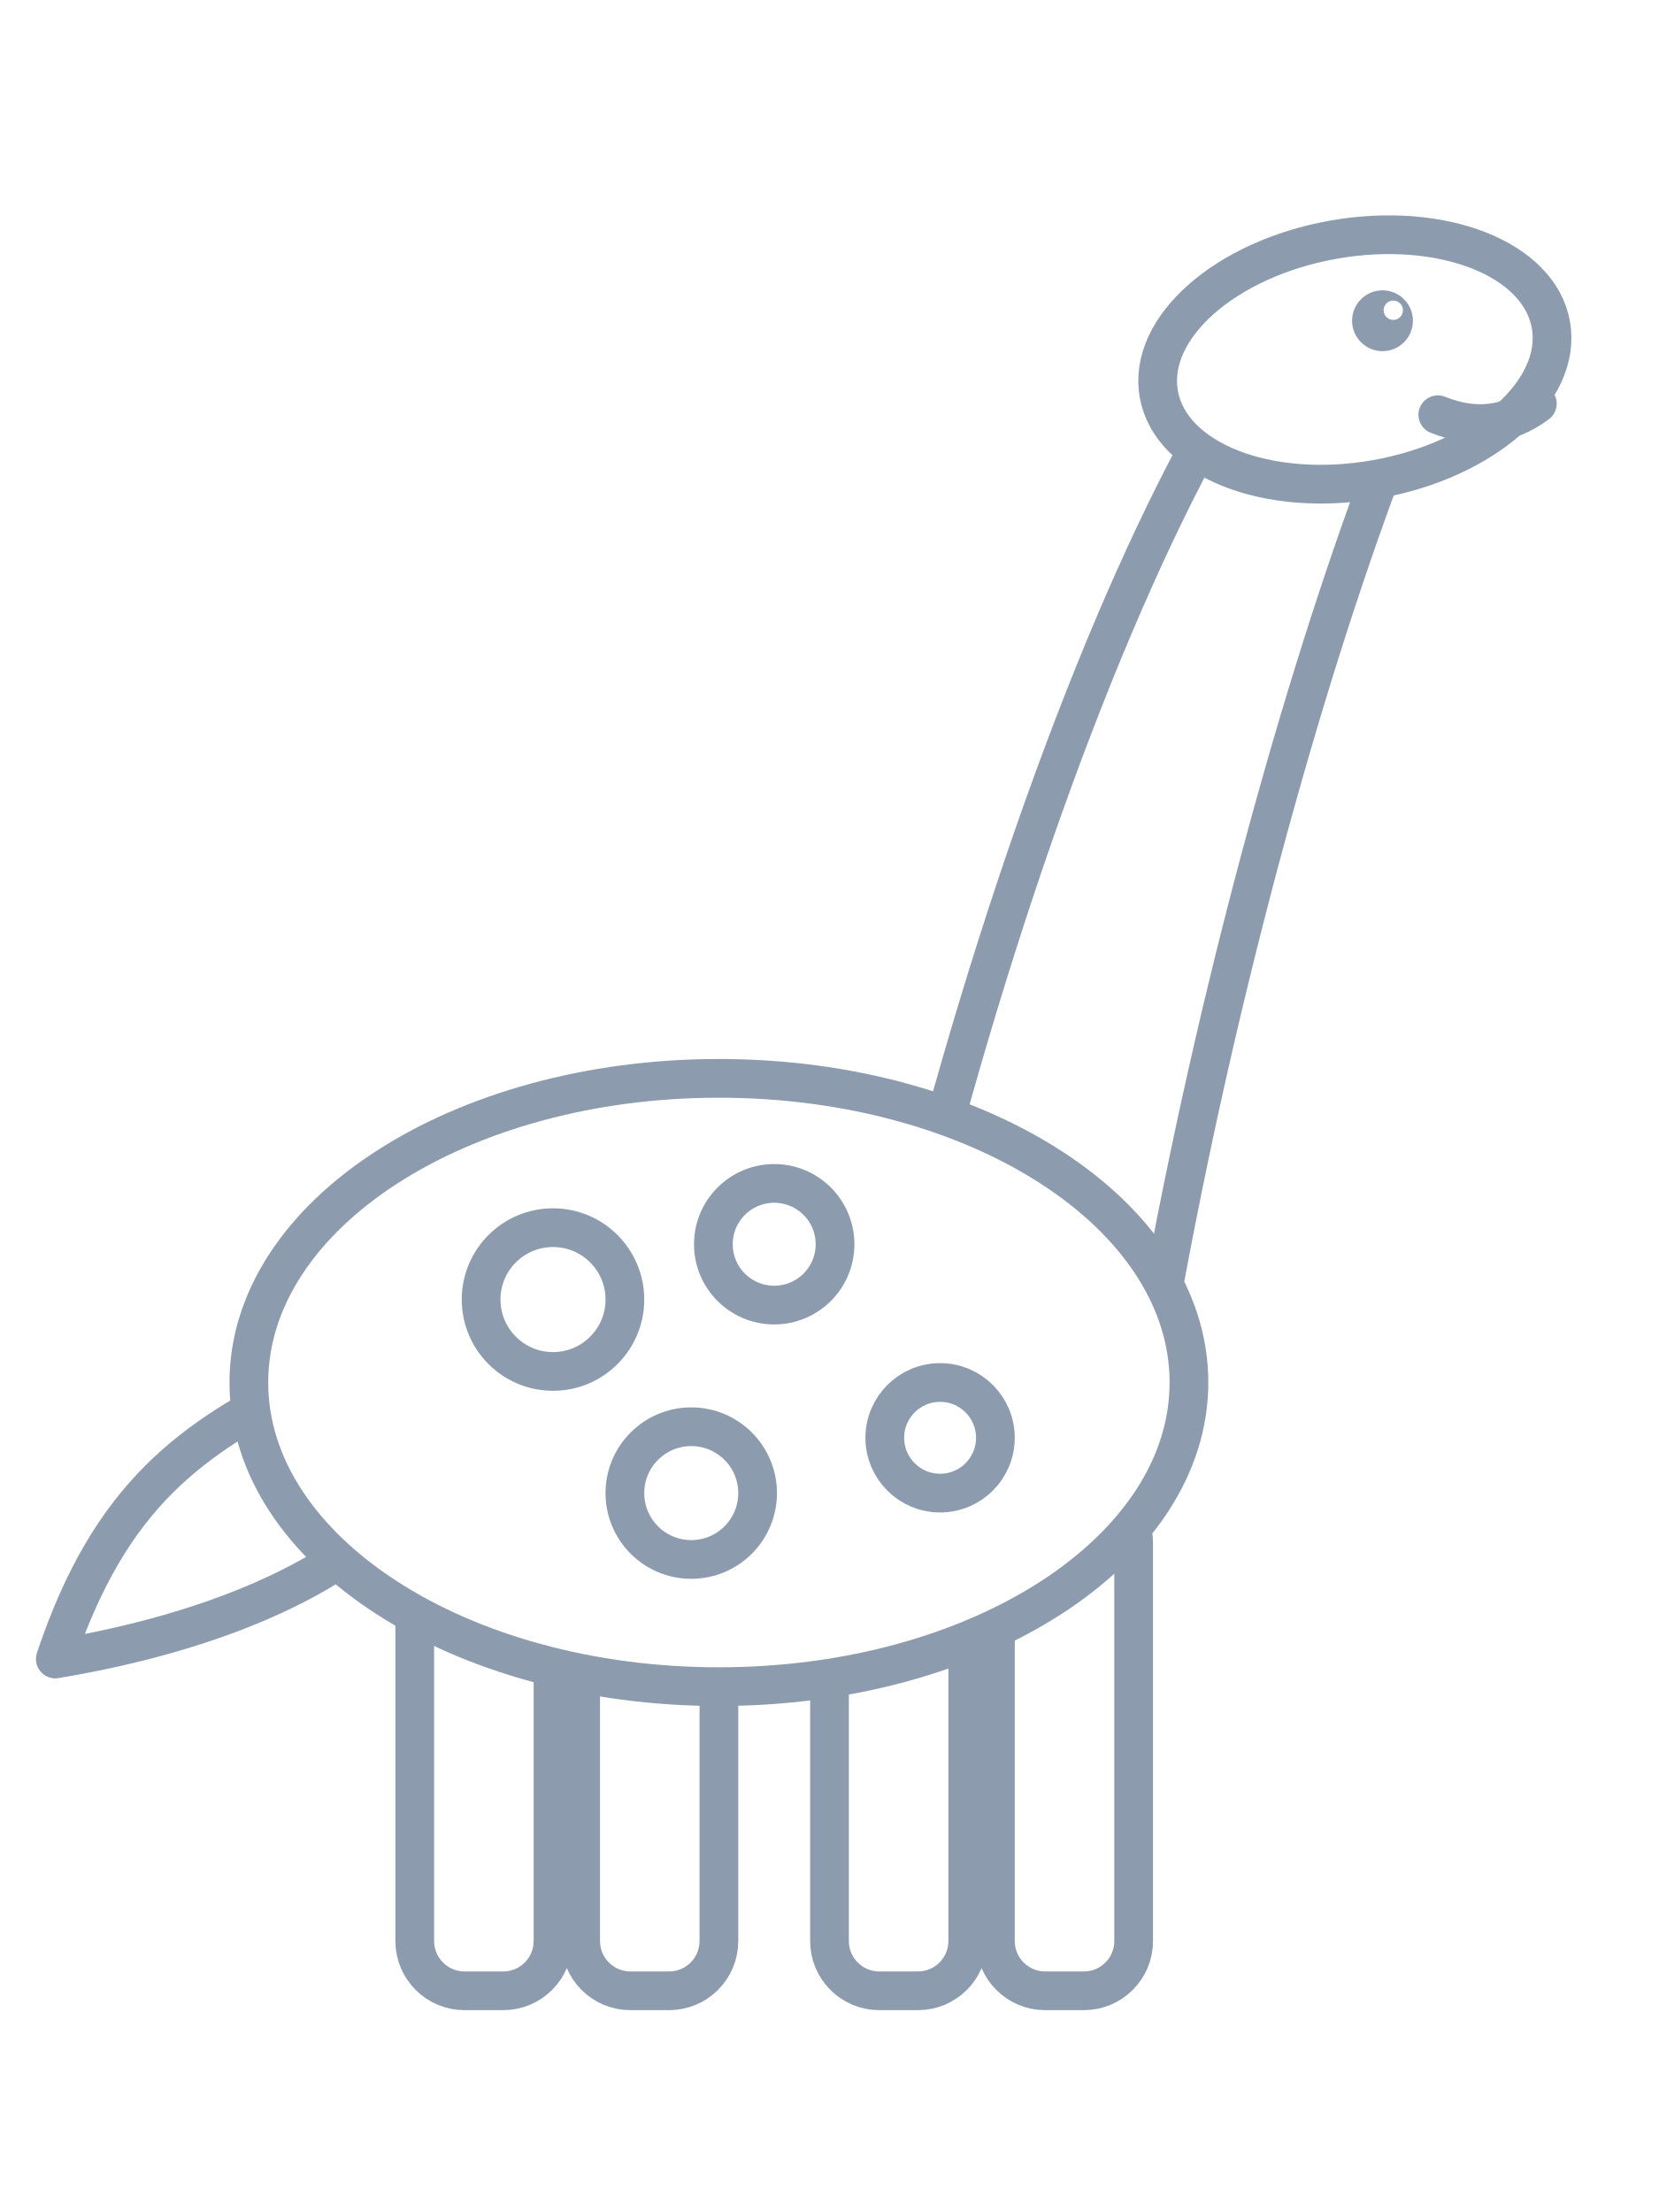
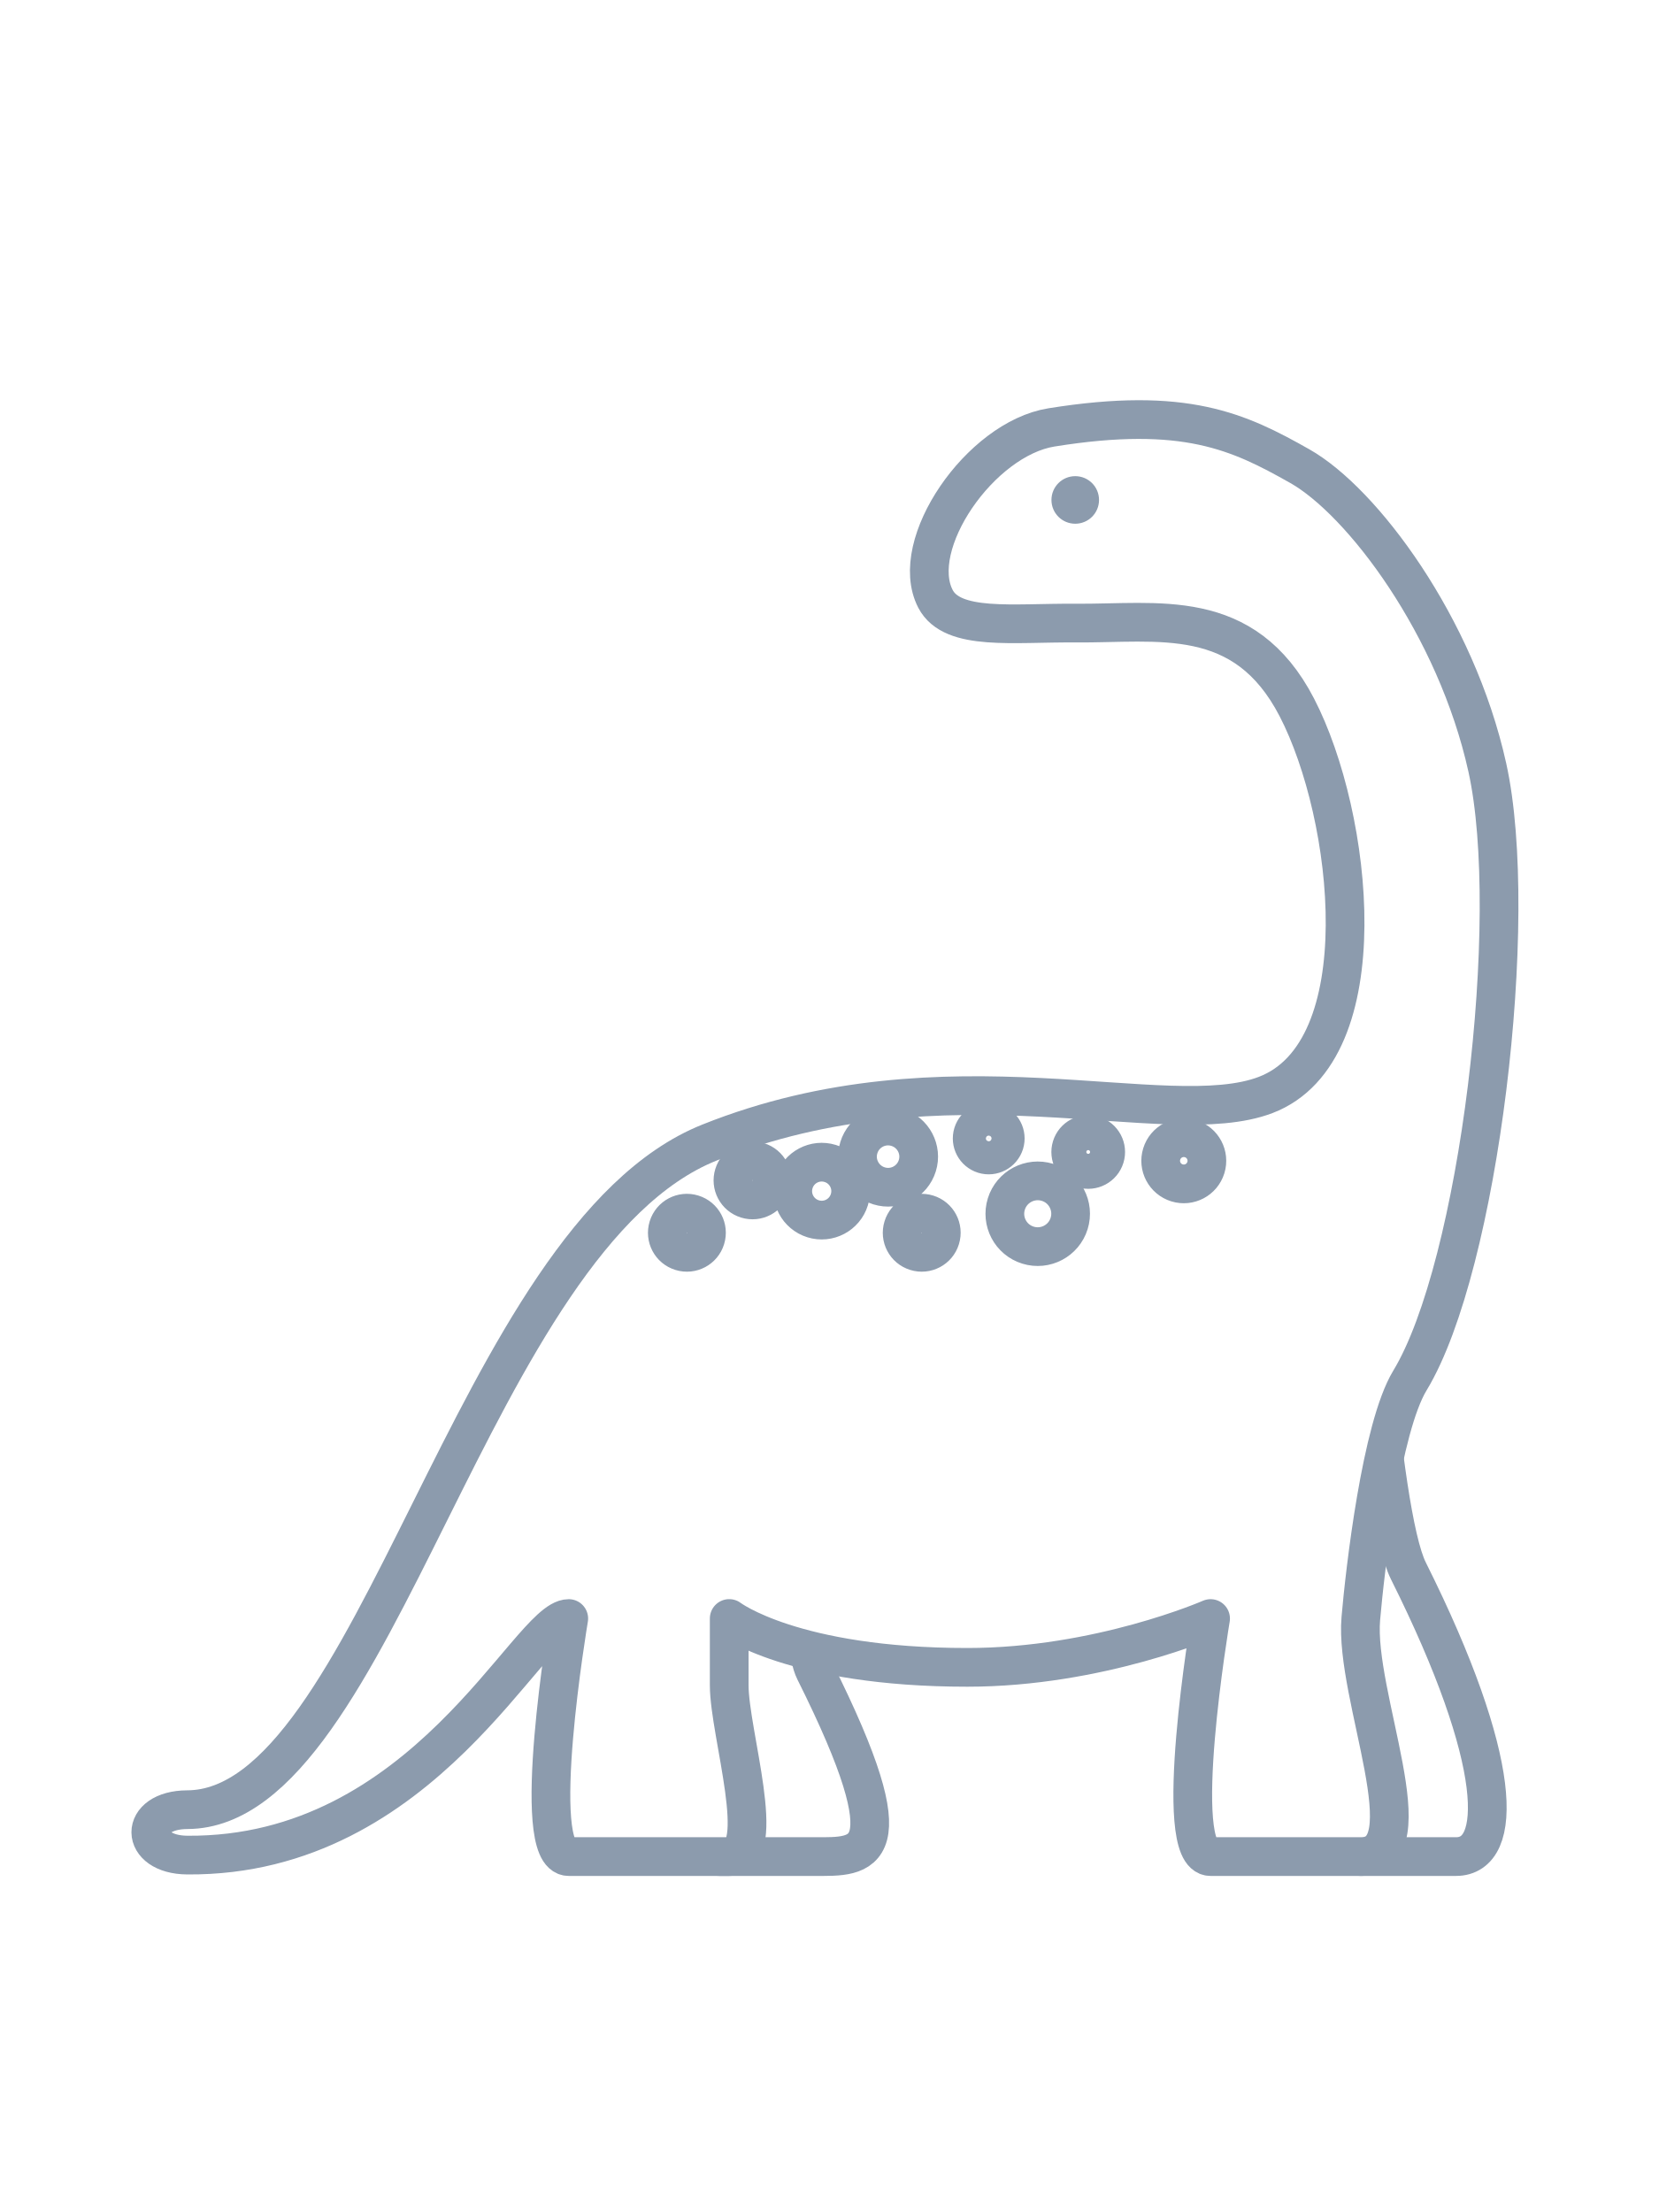
<svg xmlns="http://www.w3.org/2000/svg" width="96" height="128" viewBox="0 0 600 800">
-   <defs>
-     <clipPath id="bb">
-       <ellipse cx="260" cy="500" rx="170" ry="110" />
-     </clipPath>
-   </defs>
+   <defs />
  <rect width="600" height="800" fill="#FFFFFF" />
-   <g fill="#FFFFFF" stroke="#8C9BAD" stroke-width="14" stroke-linejoin="round" stroke-linecap="round">
-     <path d="M110 500 C 70 520, 40 540, 20 600 C 80 590, 120 570, 140 550 Z" />
-     <rect x="150" y="540" width="50" height="180" rx="18" />
-     <rect x="210" y="540" width="50" height="180" rx="18" />
-     <rect x="300" y="540" width="50" height="180" rx="18" />
-     <rect x="360" y="540" width="50" height="180" rx="18" />
-     <path d="M330 450 C 360 330, 400 220, 440 150 L 500 170 C 470 250, 440 360, 420 470 Z" />
-     <ellipse cx="260" cy="500" rx="170" ry="110" />
-     <g clip-path="url(#bb)">
-       <circle cx="200" cy="470" r="26" />
-       <circle cx="280" cy="450" r="22" />
-       <circle cx="250" cy="540" r="24" />
-       <circle cx="340" cy="520" r="20" />
-     </g>
-     <ellipse cx="490" cy="130" rx="72" ry="44" transform="rotate(-10 490 130)" />
-     <circle cx="500" cy="116" r="11" fill="#8C9BAD" stroke="none" />
-     <circle cx="503.9" cy="112.2" r="3.5" fill="#FFFFFF" stroke="none" />
-     <path d="M520 150 Q 540 158 556 146" fill="none" />
+   <g transform="translate(550.00 146.82) scale(-14.5079 14.5079) translate(-1.268 0.162)">
+     <path d="M17.68 22s1.937 7.873 1.187 9.373c-2.373 4.746-1.187 4.627 0 4.627h2.373c2.373 0-1.187-14-1.187-14H17.68zM5.255 19.387s-.436 7.993-1.187 9.493C1.695 33.626 1.695 36 2.882 36h2.373c1.186 0 1.187-4.154 1.187-5.34 0-1.187 1.187-8.603 1.187-8.603l-2.374-2.67z" fill="#FFFFFF" stroke="#8C9BAD" stroke-width="0.965" stroke-linejoin="round" stroke-linecap="round" />
+     <path d="M12.374 5.251c-2.068.017-4.209-.435-5.523 2.099-1.404 2.709-2.065 8.579.776 9.664 2.479.947 7.933-1.187 13.866 1.187 5.933 2.373 8.306 16.612 13.015 16.63 1.224.005 1.206 1.123.001 1.132-5.914.045-8.509-5.897-9.509-5.897 0 0 1 5.934 0 5.934h-4c-1 0 0-3.081 0-4.268v-1.667s-1.593 1.218-5.936 1.218C11.781 31.284 9 30.066 9 30.066S10 36 9 36H5.255c-1.678 0 .166-4.013 0-5.934-.102-1.182-.51-4.757-1.224-5.933-1.726-2.847-2.763-11.521-1.929-15.285.781-3.526 3.122-6.633 4.675-7.51C8.296.479 9.64-.162 12.968.373c1.775.285 3.591 2.922 2.89 4.274-.421.81-1.94.591-3.484.604z" fill="#FFFFFF" stroke="#8C9BAD" stroke-width="0.965" stroke-linejoin="round" stroke-linecap="round" />
+     <path d="M12.967 2.181c0 .328-.265.593-.593.593-.328 0-.593-.265-.593-.593s.265-.593.593-.593c.328 0 .593.266.593.593z" fill="#8C9BAD" stroke="none" />
+     <path d="M10.218 18.485c.094.304-.076.626-.38.72-.304.094-.626-.076-.72-.38-.094-.304.076-.626.38-.72.304-.094.626.076.72.38zm3.874 1.248c.134.433-.108.892-.54 1.025-.432.134-.892-.108-1.026-.541-.134-.432.108-.892.541-1.025.432-.133.891.109 1.025.541zm-1.625-1.426c.071.23-.057.474-.288.545-.23.071-.474-.058-.545-.288-.071-.23.058-.474.288-.545.23-.071.474.058.545.288zm2.458-.331c.067.218-.054.448-.272.516-.217.067-.448-.054-.516-.272-.067-.218.054-.448.272-.516.218-.067.449.055.516.272zm2.843.35c.125.402-.101.829-.503.954s-.829-.1-.954-.503c-.125-.402.101-.829.503-.954.403-.125.83.101.954.503zm4.753 1.979c.08.258-.064.531-.322.61-.257.08-.531-.064-.61-.322-.08-.257.064-.531.322-.61.258-.08.531.065.61.322zm-5.854 0c.08.258-.064.531-.322.61-.257.08-.531-.064-.61-.322-.08-.257.064-.531.322-.61.257-.08.531.065.61.322zm4.218-1.306c.08.257-.064.531-.322.61-.257.08-.531-.064-.61-.322s.064-.531.322-.61c.257-.08.531.065.61.322zm-1.501.199c.118.381-.095.785-.476.903s-.785-.095-.903-.476.095-.785.476-.903.785.095.903.476z" fill="#FFFFFF" stroke="#8C9BAD" stroke-width="0.965" stroke-linejoin="round" stroke-linecap="round" />
  </g>
</svg>
